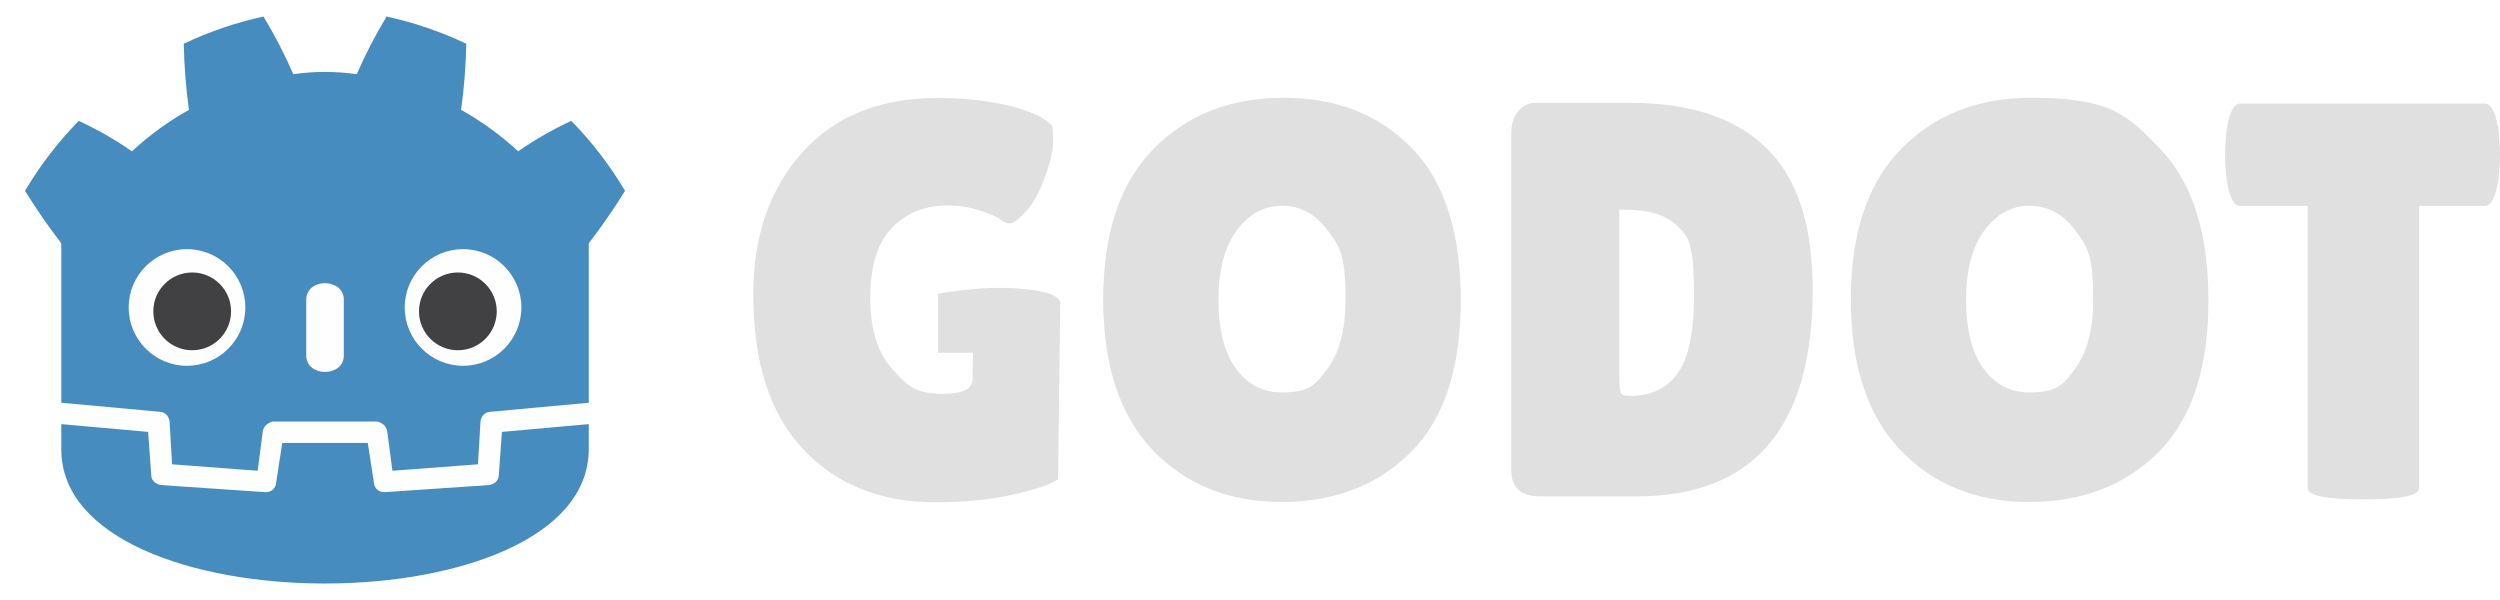
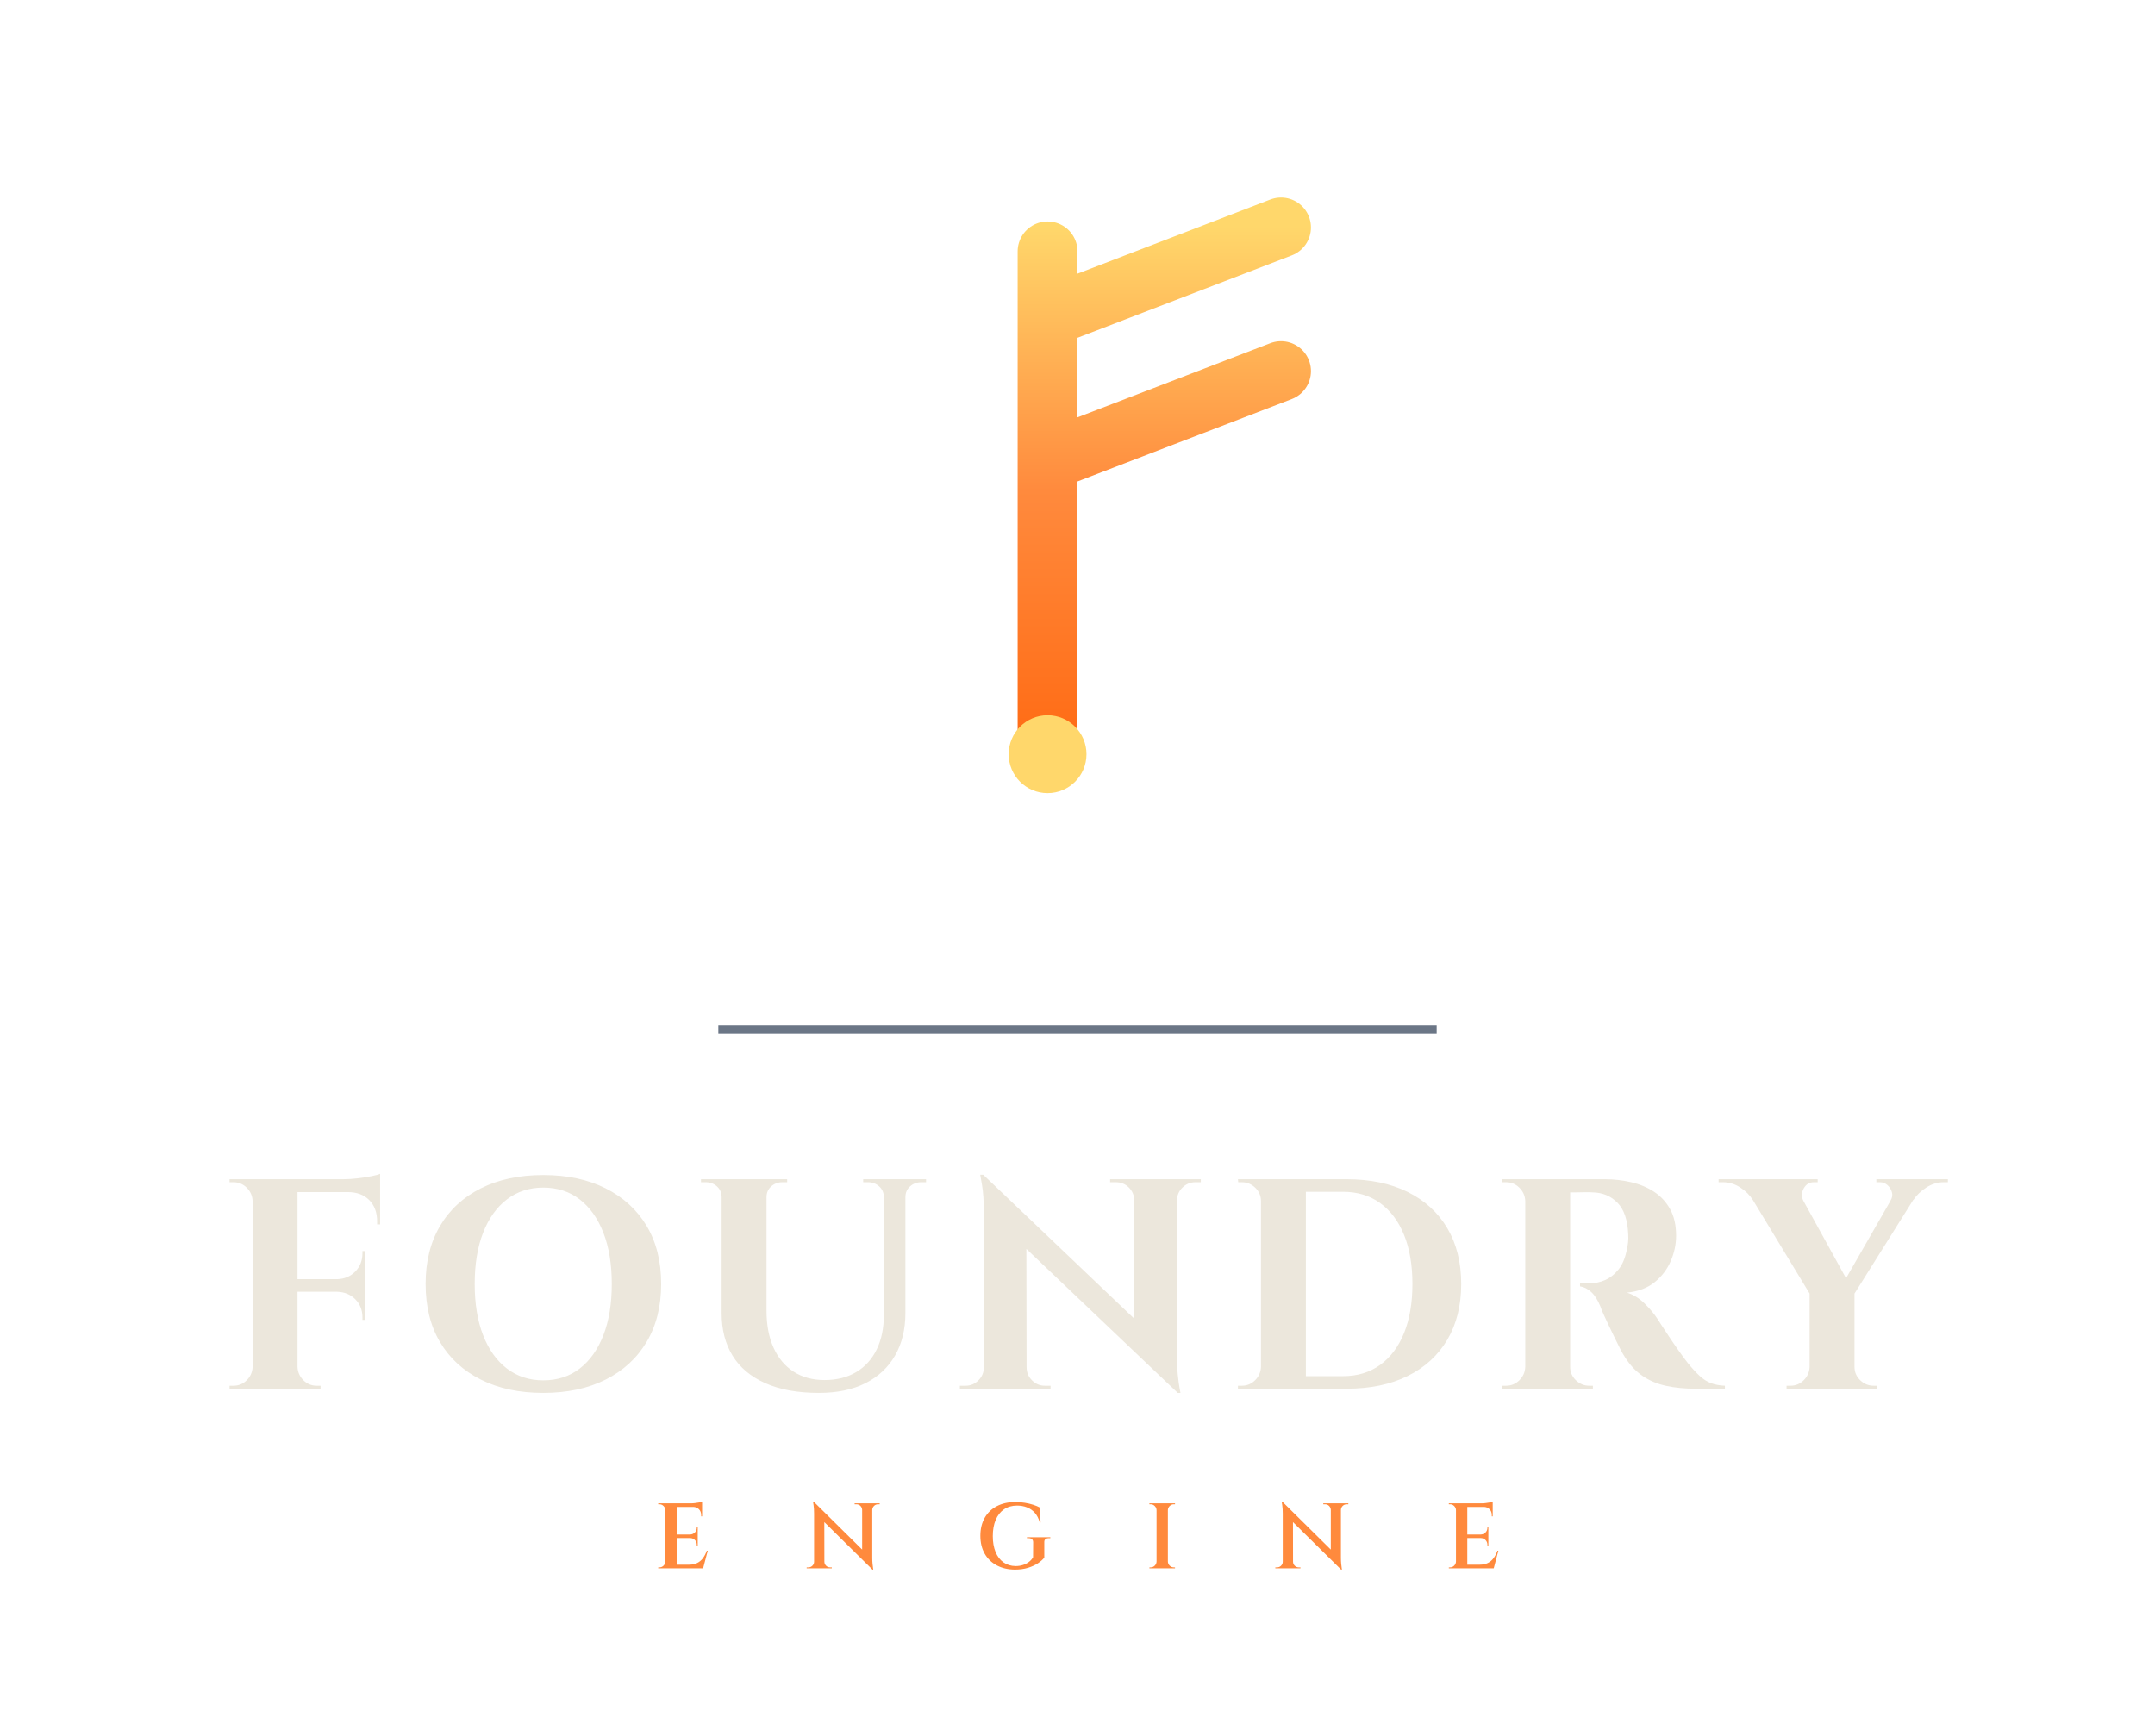
- <svg xmlns="http://www.w3.org/2000/svg" width="100" height="24" stroke-linejoin="round">
-   <path fill="#e0e0e0" d="M40.122 11.514c-1.211-.019-2.597.234-2.597.234v2.364h1.393l-.015 1.052q0 .587-1.159.587c-1.159 0-1.454-.328-2.045-.979q-.89-.98-.889-2.867 0-1.89.865-2.79.866-.899 2.261-.899c.411.003.821.067 1.214.191q.63.192.844.358.212.172.405.17.19 0 .616-.45.43-.45.767-1.359c.224-.61.337-1.076.337-1.407a6 6 0 0 0-.023-.674q-.47-.517-1.744-.821-1.268-.305-2.844-.304-3.463 0-5.419 2.181-1.957 2.182-1.957 5.668 0 4.094 2.001 6.207 2.002 2.114 5.263 2.113 1.754 0 3.114-.303 1.361-.303 1.811-.619l.09-7.038c0-.408-1.079-.594-2.289-.615M51.279 8.23q-1.078 0-1.81.989-.73.99-.731 2.776 0 1.79.698 2.745.697.957 1.832.957c1.135 0 1.372-.323 1.844-.969q.709-.966.709-2.766c0-1.8-.244-2.122-.731-2.767q-.73-.965-1.811-.965m-.011 11.85q-3.16 0-5.15-2.067-1.989-2.07-1.989-6.039 0-3.97 2.011-6.017 2.014-2.046 5.196-2.046 3.183-.001 5.138 2.014 1.958 2.013 1.957 6.094t-2.001 6.073q-2.002 1.988-5.162 1.988M64.77 8.386v6.727q0 .47.068.595c.068.125.18.124.404.124q1.238 0 1.879-.923.641-.921.64-3.069c-.001-2.148-.222-2.366-.663-2.799q-.664-.654-2.103-.655zm-4.317 10.436V5.33q0-.563.282-.891a.92.92 0 0 1 .73-.326h3.756q3.575 0 5.429 1.801 1.857 1.798 1.857 5.666 0 8.276-7.063 8.276h-3.845q-1.146 0-1.147-1.034M81.186 8.23q-1.08 0-1.812.989-.73.99-.73 2.776 0 1.79.697 2.745.697.957 1.833.957c1.136 0 1.372-.323 1.844-.969q.709-.966.709-2.766c0-1.8-.244-2.122-.731-2.767q-.73-.965-1.81-.965m-.012 11.85q-3.16 0-5.15-2.067-1.99-2.07-1.99-6.039 0-3.97 2.012-6.017 2.014-2.046 5.196-2.046c3.182 0 3.834.67 5.138 2.014q1.957 2.013 1.957 6.094t-2.002 6.073q-2.001 1.988-5.161 1.988m15.587-.552q0 .448-2.226.449-2.227-.001-2.228-.449V8.238h-2.698q-.382 0-.539-1.036a7 7 0 0 1-.066-1.011q0-.517.065-1.012c.105-.688.285-1.036.54-1.036h9.783q.382.001.541 1.036a7.7 7.7 0 0 1 0 2.023q-.16 1.036-.541 1.036h-2.631z" />
-   <g fill="#fefefe" transform="translate(-.27 -1.335)scale(.02592)">
-     <path d="M105 673v33q407 354 814 0v-33z" />
-     <path fill="#478cbf" d="m105 673 152 14q12 1 15 14l4 67 132 10 8-61q2-11 15-15h162q13 4 15 15l8 61 132-10 4-67q3-13 15-14l152-14V427q30-39 56-81-35-59-83-108-43 20-82 47-40-37-88-64 7-51 8-102-59-28-123-42-26 43-46 89-49-7-98 0-20-46-46-89-64 14-123 42 1 51 8 102-48 27-88 64-39-27-82-47-48 49-83 108 26 42 56 81zm0 33v39c0 276 813 276 814 0v-39l-134 12-5 69q-2 10-14 13l-162 11q-12 0-16-11l-10-65H446l-10 65q-4 11-16 11l-162-11q-12-3-14-13l-5-69z" />
-     <path d="M483 600c0 34 58 34 58 0v-86c0-34-58-34-58 0z" />
-     <circle cx="725" cy="526" r="90" />
-     <circle cx="299" cy="526" r="90" />
+ <svg xmlns="http://www.w3.org/2000/svg" aria-label="Foundry Engine" viewBox="0 0 360 290">
+   <defs>
+     <linearGradient id="a" x1="0" x2="0" y1="0" y2="1">
+       <stop offset="0" stop-color="#ffd76b" />
+       <stop offset=".5" stop-color="#ff8a3d" />
+       <stop offset="1" stop-color="#ff6a13" />
+     </linearGradient>
+   </defs>
+   <g transform="translate(130 22)">
+     <path fill="none" stroke="url(#a)" stroke-linecap="round" stroke-linejoin="round" stroke-width="10" d="M45 20 45 104M45 31 84 16M45 55 84 40" />
+     <circle cx="45" cy="104" r="6.5" fill="#ffd76b" />
  </g>
-   <g fill="#414042" transform="translate(-.27 -1.335)scale(.02592)">
-     <circle cx="307" cy="532" r="60" />
-     <circle cx="717" cy="532" r="60" />
-   </g>
+   <path stroke="#6b7686" stroke-width="1.5" d="M120 172 240 172" />
+   <path fill="#ece7dc" d="M 11.9 -70 L 26.9 -70 L 26.9 0 L 11.9 0 L 11.9 -70 M 26.6 -36.6 L 49.6 -36.6 L 49.6 -32.4 L 26.6 -32.4 L 26.6 -36.6 M 26.6 -70 L 54.5 -70 L 54.5 -65.7 L 26.6 -65.7 L 26.6 -70 M 40.1 -32.6 L 49.6 -32.6 L 49.6 -23 L 48.6 -23 L 48.6 -23.8 Q 48.6 -27.5 46.2 -29.9 Q 43.8 -32.3 40.1 -32.4 L 40.1 -32.4 L 40.1 -32.6 M 48.6 -46 L 49.6 -46 L 49.6 -36.4 L 40.1 -36.4 L 40.1 -36.6 Q 43.8 -36.7 46.2 -39.15 Q 48.6 -41.6 48.6 -45.3 L 48.6 -45.3 L 48.6 -46 M 43.7 -66 L 54.5 -66 L 54.5 -54.9 L 53.5 -54.9 L 53.5 -55.9 Q 53.5 -60.4 50.85 -63.05 Q 48.2 -65.7 43.7 -65.7 L 43.7 -65.7 L 43.7 -66 M 54.5 -71.8 L 54.5 -71.8 L 54.5 -68.9 L 42.3 -70 Q 44.5 -70 46.95 -70.3 Q 49.4 -70.6 51.5 -71 Q 53.6 -71.4 54.5 -71.8 M 11.9 -7.3 L 12.2 -7.3 L 12.2 0 L 4.2 0 L 4.2 -1 Q 4.2 -1 4.85 -1 Q 5.5 -1 5.5 -1 L 5.5 -1 Q 8.1 -1 9.95 -2.85 Q 11.8 -4.7 11.9 -7.3 L 11.9 -7.3 M 12.2 -70 L 12.2 -62.7 L 11.9 -62.7 Q 11.8 -65.3 9.95 -67.15 Q 8.1 -69 5.5 -69 L 5.5 -69 Q 5.5 -69 4.85 -69 Q 4.2 -69 4.2 -69 L 4.2 -69 L 4.2 -70 L 12.2 -70 M 26.6 0 L 26.6 -7.3 L 26.9 -7.3 Q 27 -4.7 28.85 -2.85 Q 30.7 -1 33.3 -1 L 33.3 -1 Q 33.3 -1 33.9 -1 Q 34.5 -1 34.6 -1 L 34.6 -1 L 34.6 0 L 26.6 0 M 109 -71.4 L 109 -71.4 Q 121 -71.4 129.85 -66.95 Q 138.7 -62.5 143.55 -54.4 Q 148.4 -46.3 148.4 -35 L 148.4 -35 Q 148.4 -23.8 143.55 -15.65 Q 138.7 -7.5 129.85 -3.05 Q 121 1.4 109 1.4 L 109 1.4 Q 97 1.4 88.15 -3.05 Q 79.3 -7.5 74.5 -15.6 Q 69.7 -23.7 69.7 -35 L 69.7 -35 Q 69.7 -46.2 74.5 -54.35 Q 79.3 -62.5 88.15 -66.95 Q 97 -71.4 109 -71.4 M 109 -2.8 L 109 -2.8 Q 116.1 -2.8 121.2 -6.75 Q 126.3 -10.7 129.1 -17.9 Q 131.9 -25.1 131.9 -35 L 131.9 -35 Q 131.9 -44.9 129.1 -52.1 Q 126.3 -59.3 121.2 -63.25 Q 116.1 -67.2 109 -67.2 L 109 -67.2 Q 102 -67.2 96.85 -63.25 Q 91.7 -59.3 88.9 -52.1 Q 86.1 -44.9 86.1 -35 L 86.1 -35 Q 86.1 -25.1 88.9 -17.9 Q 91.7 -10.7 96.85 -6.75 Q 102 -2.8 109 -2.8 M 168.6 -70 L 183.6 -70 L 183.6 -26 Q 183.6 -18.9 185.95 -13.7 Q 188.3 -8.5 192.65 -5.7 Q 197 -2.9 203 -2.9 L 203 -2.9 Q 209.1 -2.9 213.55 -5.55 Q 218 -8.2 220.4 -13.1 Q 222.8 -18 222.8 -24.7 L 222.8 -24.7 L 222.8 -70 L 230 -70 L 230 -25.3 Q 230 -17.1 226.55 -11.1 Q 223.1 -5.1 216.65 -1.85 Q 210.2 1.4 201.1 1.4 L 201.1 1.4 Q 190.5 1.4 183.2 -1.85 Q 175.9 -5.1 172.25 -11.05 Q 168.6 -17 168.6 -25.2 L 168.6 -25.2 L 168.6 -70 M 161.7 -70 L 168.9 -70 L 168.9 -64 L 168.6 -64 Q 168.6 -66.2 167.05 -67.6 Q 165.5 -69 163.3 -69 L 163.3 -69 Q 163.3 -69 162.5 -69 Q 161.7 -69 161.7 -69 L 161.7 -69 L 161.7 -70 M 183.4 -70 L 190.5 -70 L 190.5 -69 Q 190.5 -69 189.7 -69 Q 188.9 -69 188.9 -69 L 188.9 -69 Q 186.7 -69 185.15 -67.6 Q 183.6 -66.2 183.6 -64 L 183.6 -64 L 183.4 -64 L 183.4 -70 M 215.9 -70 L 223.1 -70 L 223.1 -64 L 222.8 -64 Q 222.8 -66.2 221.25 -67.6 Q 219.7 -69 217.5 -69 L 217.5 -69 Q 217.5 -69 216.7 -69 Q 215.9 -69 215.9 -69 L 215.9 -69 L 215.9 -70 M 229.8 -70 L 236.9 -70 L 236.9 -69 Q 236.9 -69 236.1 -69 Q 235.3 -69 235.3 -69 L 235.3 -69 Q 233.1 -69 231.55 -67.6 Q 230 -66.2 230 -64 L 230 -64 L 229.8 -64 L 229.8 -70 M 257.2 -59.3 L 256 -71.5 L 319.8 -10.7 L 321 1.4 L 257.2 -59.3 M 256.2 -7.1 L 256.5 -7.1 L 256.5 0 L 248.2 0 L 248.2 -1 Q 248.2 -1 249.1 -1 Q 250 -1 250.1 -1 L 250.1 -1 Q 252.6 -1 254.4 -2.8 Q 256.2 -4.6 256.2 -7.1 L 256.2 -7.1 M 270.2 -7.1 L 270.5 -7.1 Q 270.5 -4.6 272.3 -2.8 Q 274.1 -1 276.6 -1 L 276.6 -1 Q 276.7 -1 277.6 -1 Q 278.5 -1 278.5 -1 L 278.5 -1 L 278.5 0 L 270.2 0 L 270.2 -7.1 M 255 -71.5 L 256 -71.5 L 270.4 -56.2 L 270.5 0 L 256.2 0 L 256.2 -59 Q 256.2 -64.6 255.6 -68.05 Q 255 -71.5 255 -71.5 L 255 -71.5 M 306.5 -70 L 320.7 -70 L 320.7 -11.4 Q 320.7 -7.7 321 -4.75 Q 321.3 -1.8 321.6 -0.2 Q 321.9 1.4 321.9 1.4 L 321.9 1.4 L 321 1.4 L 306.5 -14.8 L 306.5 -70 M 320.4 -70 L 328.7 -70 L 328.7 -69 Q 328.7 -69 327.8 -69 Q 326.9 -69 326.9 -69 L 326.9 -69 Q 324.4 -69 322.6 -67.25 Q 320.8 -65.5 320.7 -62.9 L 320.7 -62.9 L 320.4 -62.9 L 320.4 -70 M 298.4 -69 L 298.4 -70 L 306.7 -70 L 306.7 -62.9 L 306.5 -62.9 Q 306.4 -65.5 304.65 -67.25 Q 302.9 -69 300.3 -69 L 300.3 -69 Q 300.3 -69 299.4 -69 Q 298.5 -69 298.4 -69 L 298.4 -69 M 352.5 -70 L 377.4 -70 Q 389.2 -70 397.8 -65.75 Q 406.4 -61.5 411.05 -53.65 Q 415.7 -45.8 415.7 -35 L 415.7 -35 Q 415.7 -24.2 411.05 -16.35 Q 406.4 -8.5 397.8 -4.25 Q 389.2 0 377.4 0 L 377.4 0 L 353.6 0 L 353.5 -4.2 Q 356.4 -4.2 359.55 -4.2 Q 362.7 -4.2 365.7 -4.2 Q 368.7 -4.2 371.05 -4.2 Q 373.4 -4.2 374.8 -4.2 Q 376.2 -4.2 376.2 -4.2 L 376.2 -4.2 Q 383.4 -4.2 388.6 -7.95 Q 393.8 -11.7 396.6 -18.6 Q 399.4 -25.5 399.4 -35 L 399.4 -35 Q 399.4 -44.5 396.6 -51.4 Q 393.8 -58.3 388.6 -62.05 Q 383.4 -65.8 376.2 -65.8 L 376.2 -65.8 Q 376.2 -65.8 374.75 -65.8 Q 373.3 -65.8 370.8 -65.8 Q 368.3 -65.8 365.2 -65.8 Q 362.1 -65.8 358.8 -65.8 Q 355.5 -65.8 352.5 -65.8 L 352.5 -65.8 L 352.5 -70 M 348.8 -70 L 363.8 -70 L 363.8 0 L 348.8 0 L 348.8 -70 M 348.8 -7.3 L 349.1 -7.3 L 349.1 0 L 341.1 0 L 341.1 -1 Q 341.1 -1 341.75 -1 Q 342.4 -1 342.4 -1 L 342.4 -1 Q 345 -1 346.85 -2.85 Q 348.7 -4.7 348.8 -7.3 L 348.8 -7.3 M 349.1 -70 L 349.1 -62.7 L 348.8 -62.7 Q 348.8 -65.3 346.9 -67.15 Q 345 -69 342.4 -69 L 342.4 -69 Q 342.4 -69 341.8 -69 Q 341.2 -69 341.2 -69 L 341.2 -69 L 341.1 -70 L 349.1 -70 M 450.8 -70 L 450.8 -70 L 463.7 -70 Q 468.2 -70 472.5 -69 Q 476.8 -68 480.15 -65.8 Q 483.5 -63.6 485.5 -60 Q 487.5 -56.4 487.5 -51.1 L 487.5 -51.1 Q 487.5 -46.9 485.75 -42.75 Q 484 -38.6 480.4 -35.65 Q 476.8 -32.7 471.1 -32.1 L 471.1 -32.1 Q 474.3 -31.1 476.95 -28.5 Q 479.6 -25.9 481.3 -23.3 L 481.3 -23.3 Q 481.4 -23.1 482.45 -21.5 Q 483.5 -19.9 485.05 -17.55 Q 486.6 -15.2 488.3 -12.8 Q 490 -10.4 491.4 -8.6 L 491.4 -8.6 Q 493.6 -5.9 495.4 -4.25 Q 497.2 -2.6 499.2 -1.85 Q 501.2 -1.1 503.8 -1 L 503.8 -1 L 503.8 0 L 494 0 Q 488.6 0 484.2 -0.95 Q 479.8 -1.9 476.4 -4.2 Q 473 -6.5 470.5 -10.4 L 470.5 -10.4 Q 469.7 -11.6 468.75 -13.45 Q 467.8 -15.3 466.8 -17.4 Q 465.8 -19.5 464.85 -21.45 Q 463.9 -23.4 463.2 -25 Q 462.5 -26.6 462.2 -27.5 L 462.2 -27.5 Q 460.9 -30.7 459.15 -32.3 Q 457.4 -33.9 455.4 -34.2 L 455.4 -34.2 L 455.4 -35.2 Q 455.7 -35.2 456.6 -35.2 Q 457.5 -35.2 458.5 -35.2 L 458.5 -35.2 Q 461.2 -35.2 463.75 -36.3 Q 466.3 -37.4 468.3 -39.9 Q 470.3 -42.4 471.1 -46.8 L 471.1 -46.8 Q 471.3 -47.7 471.45 -48.9 Q 471.6 -50.1 471.5 -51.6 L 471.5 -51.6 Q 471.2 -58.8 467.9 -62.15 Q 464.6 -65.5 459.7 -65.6 L 459.7 -65.6 Q 458.3 -65.7 456.65 -65.65 Q 455 -65.6 453.65 -65.6 Q 452.3 -65.6 451.8 -65.6 L 451.8 -65.6 Q 451.8 -65.7 451.55 -66.75 Q 451.3 -67.8 451.05 -68.9 Q 450.8 -70 450.8 -70 M 437.1 -70 L 452.1 -70 L 452.1 0 L 437.1 0 L 437.1 -70 M 437.1 -7.3 L 437.4 -7.3 L 437.4 0 L 429.4 0 L 429.4 -1 Q 429.5 -1 430.05 -1 Q 430.6 -1 430.7 -1 L 430.7 -1 Q 433.3 -1 435.15 -2.85 Q 437 -4.7 437.1 -7.3 L 437.1 -7.3 M 437.4 -70 L 437.4 -62.7 L 437.1 -62.7 Q 437 -65.3 435.15 -67.15 Q 433.3 -69 430.7 -69 L 430.7 -69 Q 430.6 -69 430.05 -69 Q 429.5 -69 429.4 -69 L 429.4 -69 L 429.4 -70 L 437.4 -70 M 451.8 0 L 451.8 -7.3 L 452.1 -7.3 Q 452.1 -4.7 454 -2.85 Q 455.9 -1 458.5 -1 L 458.5 -1 Q 458.7 -1 459.2 -1 Q 459.7 -1 459.7 -1 L 459.7 -1 L 459.7 0 L 451.8 0 M 509 -69.9 L 526.1 -69.9 L 546.6 -32.7 L 532.4 -31.3 L 509 -69.9 M 532.1 -32.2 L 547.1 -32.2 L 547.1 0 L 532.1 0 L 532.1 -32.2 M 541 -31.2 L 563.2 -69.9 L 571 -69.9 L 546.1 -30.2 L 541 -31.2 M 566.8 -63.1 L 559.1 -62.8 Q 560 -64.2 559.6 -65.65 Q 559.2 -67.1 558.1 -68.05 Q 557 -69 555.6 -69 L 555.6 -69 Q 555.6 -69 555 -69 Q 554.4 -69 554.4 -69 L 554.4 -69 L 554.4 -70 L 578.3 -70 L 578.3 -69 L 576.9 -69 Q 573.8 -69 571.05 -67.2 Q 568.3 -65.4 566.8 -63.1 L 566.8 -63.1 M 530 -62.8 L 530 -62.8 L 513.1 -63.1 Q 511.7 -65.4 509 -67.2 Q 506.3 -69 503.1 -69 L 503.1 -69 L 501.7 -69 L 501.7 -70 L 534.8 -70 L 534.8 -69 Q 534.8 -69 534.15 -69 Q 533.5 -69 533.5 -69 L 533.5 -69 Q 531.3 -69 530.15 -66.95 Q 529 -64.9 530 -62.8 M 532.1 -7.3 L 532.4 -7.3 L 532.4 0 L 524.4 0 L 524.4 -1 Q 524.4 -1 525 -1 Q 525.6 -1 525.7 -1 L 525.7 -1 Q 528.3 -1 530.15 -2.85 Q 532 -4.7 532.1 -7.3 L 532.1 -7.3 M 546.8 0 L 546.8 -7.3 L 547.1 -7.3 Q 547.1 -4.7 549 -2.85 Q 550.9 -1 553.5 -1 L 553.5 -1 Q 553.5 -1 554.1 -1 Q 554.7 -1 554.7 -1 L 554.7 -1 L 554.7 0 L 546.8 0" transform="matrix(.5 0 0 .5 36.25 232)" />
+   <path fill="#ff8a3d" d="M 12.5 -70 L 24.7 -70 L 24.7 0 L 12.5 0 L 12.5 -70 M 24.4 -3.9 L 51.2 -3.9 L 52.9 0 L 24.4 0 L 24.4 -3.9 M 24.4 -36.4 L 47.4 -36.4 L 47.4 -32.6 L 24.4 -32.6 L 24.4 -36.4 M 24.4 -70 L 52.1 -70 L 52.1 -66.1 L 24.4 -66.1 L 24.4 -70 M 57.2 -19 L 58.2 -19 L 53.2 0 L 34.5 0 L 38.1 -3.9 Q 43.2 -3.9 46.9 -5.75 Q 50.6 -7.6 53.1 -11.05 Q 55.6 -14.5 57.2 -19 L 57.2 -19 M 39.1 -32.8 L 47.4 -32.8 L 47.4 -24.2 L 46.4 -24.2 L 46.4 -25.3 Q 46.4 -28.4 44.3 -30.5 Q 42.2 -32.6 39.1 -32.6 L 39.1 -32.6 L 39.1 -32.8 M 46.4 -44.8 L 47.4 -44.8 L 47.4 -36.2 L 39.1 -36.2 L 39.1 -36.4 Q 42.2 -36.5 44.3 -38.6 Q 46.4 -40.7 46.4 -43.8 L 46.4 -43.8 L 46.4 -44.8 M 42.3 -66.4 L 52.1 -66.4 L 52.1 -56 L 51.1 -56 L 51.1 -57.4 Q 51.1 -61.2 48.7 -63.65 Q 46.3 -66.1 42.3 -66.2 L 42.3 -66.2 L 42.3 -66.4 M 52.1 -71.8 L 52.1 -71.8 L 52.1 -68.9 L 39.9 -70 Q 42.1 -70 44.55 -70.3 Q 47 -70.6 49.1 -71 Q 51.2 -71.4 52.1 -71.8 M 12.5 -7.3 L 12.8 -7.3 L 12.8 0 L 4.8 0 L 4.8 -1 Q 4.8 -1 5.45 -1 Q 6.1 -1 6.1 -1 L 6.1 -1 Q 8.7 -1 10.55 -2.85 Q 12.4 -4.7 12.5 -7.3 L 12.5 -7.3 M 12.8 -70 L 12.8 -62.7 L 12.5 -62.7 Q 12.4 -65.3 10.55 -67.15 Q 8.7 -69 6.1 -69 L 6.1 -69 Q 6.1 -69 5.45 -69 Q 4.8 -69 4.8 -69 L 4.8 -69 L 4.8 -70 L 12.8 -70 M 173.8 -59.7 L 172.7 -71.5 L 234.6 -10.3 L 235.7 1.4 L 173.8 -59.7 M 172.8 -7.1 L 173.1 -7.1 L 173.1 0 L 164.8 0 L 164.8 -1 Q 164.8 -1 165.7 -1 Q 166.6 -1 166.7 -1 L 166.7 -1 Q 169.2 -1 171 -2.8 Q 172.8 -4.6 172.8 -7.1 L 172.8 -7.1 M 183.6 -7.1 L 183.9 -7.1 Q 183.9 -4.6 185.7 -2.8 Q 187.5 -1 190 -1 L 190 -1 Q 190.1 -1 191 -1 Q 191.9 -1 191.9 -1 L 191.9 -1 L 191.9 0 L 183.6 0 L 183.6 -7.1 M 171.7 -71.5 L 172.7 -71.5 L 183.8 -59.4 L 183.9 0 L 172.8 0 L 172.8 -59 Q 172.8 -64.4 172.25 -67.95 Q 171.7 -71.5 171.7 -71.5 L 171.7 -71.5 M 224.6 -70 L 235.5 -70 L 235.5 -11.4 Q 235.5 -7.8 235.8 -4.9 Q 236.1 -2 236.35 -0.3 Q 236.6 1.4 236.6 1.4 L 236.6 1.4 L 235.7 1.4 L 224.6 -11.1 L 224.6 -70 M 235.2 -70 L 243.5 -70 L 243.5 -69 Q 243.5 -69 242.6 -69 Q 241.7 -69 241.7 -69 L 241.7 -69 Q 239.2 -69 237.4 -67.25 Q 235.6 -65.5 235.5 -62.9 L 235.5 -62.9 L 235.2 -62.9 L 235.2 -70 M 216.5 -69 L 216.5 -70 L 224.8 -70 L 224.8 -62.9 L 224.6 -62.9 Q 224.5 -65.5 222.75 -67.25 Q 221 -69 218.4 -69 L 218.4 -69 Q 218.4 -69 217.5 -69 Q 216.6 -69 216.5 -69 L 216.5 -69 M 420.9 -28 L 420.9 -28 L 420.9 -11.5 Q 418.6 -8.5 414.15 -5.5 Q 409.7 -2.5 403.4 -0.55 Q 397.1 1.4 389.1 1.4 L 389.1 1.4 Q 378.1 1.3 369.7 -3.15 Q 361.3 -7.6 356.65 -15.75 Q 352 -23.9 352 -35.1 L 352 -35.1 Q 352 -46.1 356.6 -54.3 Q 361.2 -62.5 369.7 -66.95 Q 378.2 -71.4 389.5 -71.4 L 389.5 -71.4 Q 395 -71.4 399.95 -70.6 Q 404.9 -69.8 409.05 -68.45 Q 413.2 -67.1 416.1 -65.5 L 416.1 -65.5 L 416.9 -49.4 L 416 -49.4 Q 414.2 -55.9 410.65 -59.85 Q 407.1 -63.8 402.2 -65.7 Q 397.3 -67.6 391.6 -67.6 L 391.6 -67.6 Q 383.3 -67.6 377.45 -63.55 Q 371.6 -59.5 368.5 -52.15 Q 365.4 -44.8 365.4 -34.7 L 365.4 -34.7 Q 365.4 -24.9 368.35 -17.65 Q 371.3 -10.4 376.85 -6.45 Q 382.4 -2.5 390 -2.4 L 390 -2.4 Q 394 -2.4 397.6 -3.5 Q 401.2 -4.6 404.15 -6.75 Q 407.1 -8.9 408.8 -11.9 L 408.8 -11.9 L 408.9 -28 Q 408.9 -32.5 403.8 -32.5 L 403.8 -32.5 L 402.2 -32.5 L 402.2 -33.5 L 427.4 -33.5 L 427.4 -32.5 L 425.9 -32.5 Q 420.7 -32.5 420.9 -28 M 541.9 -70 L 554.1 -70 L 554.1 0 L 541.9 0 L 541.9 -70 M 541.9 -7.3 L 542.2 -7.3 L 542.2 0 L 534.2 0 L 534.2 -1 Q 534.2 -1 534.85 -1 Q 535.5 -1 535.5 -1 L 535.5 -1 Q 538.1 -1 539.95 -2.85 Q 541.8 -4.7 541.9 -7.3 L 541.9 -7.3 M 542.2 -70 L 542.2 -62.7 L 541.9 -62.7 Q 541.8 -65.3 539.95 -67.15 Q 538.1 -69 535.5 -69 L 535.5 -69 Q 535.5 -69 534.85 -69 Q 534.2 -69 534.2 -69 L 534.2 -69 L 534.2 -70 L 542.2 -70 M 553.8 0 L 553.8 -7.3 L 554.1 -7.3 Q 554.2 -4.7 556.05 -2.85 Q 557.9 -1 560.5 -1 L 560.5 -1 Q 560.5 -1 561.1 -1 Q 561.7 -1 561.8 -1 L 561.8 -1 L 561.8 0 L 553.8 0 M 554.1 -62.7 L 553.8 -62.7 L 553.8 -70 L 561.8 -70 L 561.8 -69 Q 561.7 -69 561.1 -69 Q 560.5 -69 560.5 -69 L 560.5 -69 Q 557.9 -69 556.05 -67.15 Q 554.2 -65.3 554.1 -62.7 L 554.1 -62.7 M 678.9 -59.7 L 677.8 -71.5 L 739.7 -10.3 L 740.8 1.4 L 678.9 -59.7 M 677.9 -7.1 L 678.2 -7.1 L 678.2 0 L 669.9 0 L 669.9 -1 Q 669.9 -1 670.8 -1 Q 671.7 -1 671.8 -1 L 671.8 -1 Q 674.3 -1 676.1 -2.8 Q 677.9 -4.6 677.9 -7.1 L 677.9 -7.1 M 688.7 -7.1 L 689 -7.1 Q 689 -4.6 690.8 -2.8 Q 692.6 -1 695.1 -1 L 695.1 -1 Q 695.2 -1 696.1 -1 Q 697 -1 697 -1 L 697 -1 L 697 0 L 688.7 0 L 688.7 -7.1 M 676.8 -71.5 L 677.8 -71.5 L 688.9 -59.4 L 689 0 L 677.9 0 L 677.9 -59 Q 677.9 -64.4 677.35 -67.95 Q 676.8 -71.5 676.8 -71.5 L 676.8 -71.5 M 729.7 -70 L 740.6 -70 L 740.6 -11.4 Q 740.6 -7.8 740.9 -4.9 Q 741.2 -2 741.45 -0.3 Q 741.7 1.4 741.7 1.4 L 741.7 1.4 L 740.8 1.4 L 729.7 -11.1 L 729.7 -70 M 740.3 -70 L 748.6 -70 L 748.6 -69 Q 748.6 -69 747.7 -69 Q 746.8 -69 746.8 -69 L 746.8 -69 Q 744.3 -69 742.5 -67.25 Q 740.7 -65.5 740.6 -62.9 L 740.6 -62.9 L 740.3 -62.9 L 740.3 -70 M 721.6 -69 L 721.6 -70 L 729.9 -70 L 729.9 -62.9 L 729.7 -62.9 Q 729.6 -65.5 727.85 -67.25 Q 726.1 -69 723.5 -69 L 723.5 -69 Q 723.5 -69 722.6 -69 Q 721.7 -69 721.6 -69 L 721.6 -69 M 864.6 -70 L 876.8 -70 L 876.8 0 L 864.6 0 L 864.6 -70 M 876.5 -3.9 L 903.3 -3.9 L 905 0 L 876.5 0 L 876.5 -3.9 M 876.5 -36.4 L 899.5 -36.4 L 899.5 -32.6 L 876.5 -32.6 L 876.5 -36.4 M 876.5 -70 L 904.2 -70 L 904.2 -66.1 L 876.5 -66.1 L 876.5 -70 M 909.3 -19 L 910.3 -19 L 905.3 0 L 886.6 0 L 890.2 -3.9 Q 895.3 -3.9 899 -5.75 Q 902.7 -7.6 905.2 -11.05 Q 907.7 -14.5 909.3 -19 L 909.3 -19 M 891.2 -32.8 L 899.5 -32.8 L 899.5 -24.2 L 898.5 -24.2 L 898.5 -25.3 Q 898.5 -28.4 896.4 -30.5 Q 894.3 -32.6 891.2 -32.6 L 891.2 -32.6 L 891.2 -32.8 M 898.5 -44.8 L 899.5 -44.8 L 899.5 -36.2 L 891.2 -36.2 L 891.2 -36.4 Q 894.3 -36.5 896.4 -38.6 Q 898.5 -40.7 898.5 -43.8 L 898.5 -43.8 L 898.5 -44.8 M 894.4 -66.4 L 904.2 -66.4 L 904.2 -56 L 903.2 -56 L 903.2 -57.4 Q 903.2 -61.2 900.8 -63.65 Q 898.4 -66.1 894.4 -66.2 L 894.4 -66.2 L 894.4 -66.4 M 904.2 -71.8 L 904.2 -71.8 L 904.2 -68.9 L 892 -70 Q 894.2 -70 896.65 -70.3 Q 899.1 -70.6 901.2 -71 Q 903.3 -71.4 904.2 -71.8 M 864.6 -7.3 L 864.9 -7.3 L 864.9 0 L 856.9 0 L 856.9 -1 Q 856.9 -1 857.55 -1 Q 858.2 -1 858.2 -1 L 858.2 -1 Q 860.8 -1 862.65 -2.85 Q 864.5 -4.7 864.6 -7.3 L 864.6 -7.3 M 864.9 -70 L 864.9 -62.7 L 864.6 -62.7 Q 864.5 -65.3 862.65 -67.15 Q 860.8 -69 858.2 -69 L 858.2 -69 Q 858.2 -69 857.55 -69 Q 856.9 -69 856.9 -69 L 856.9 -69 L 856.9 -70 L 864.9 -70" transform="translate(109.212 262)scale(.155)" />
</svg>
